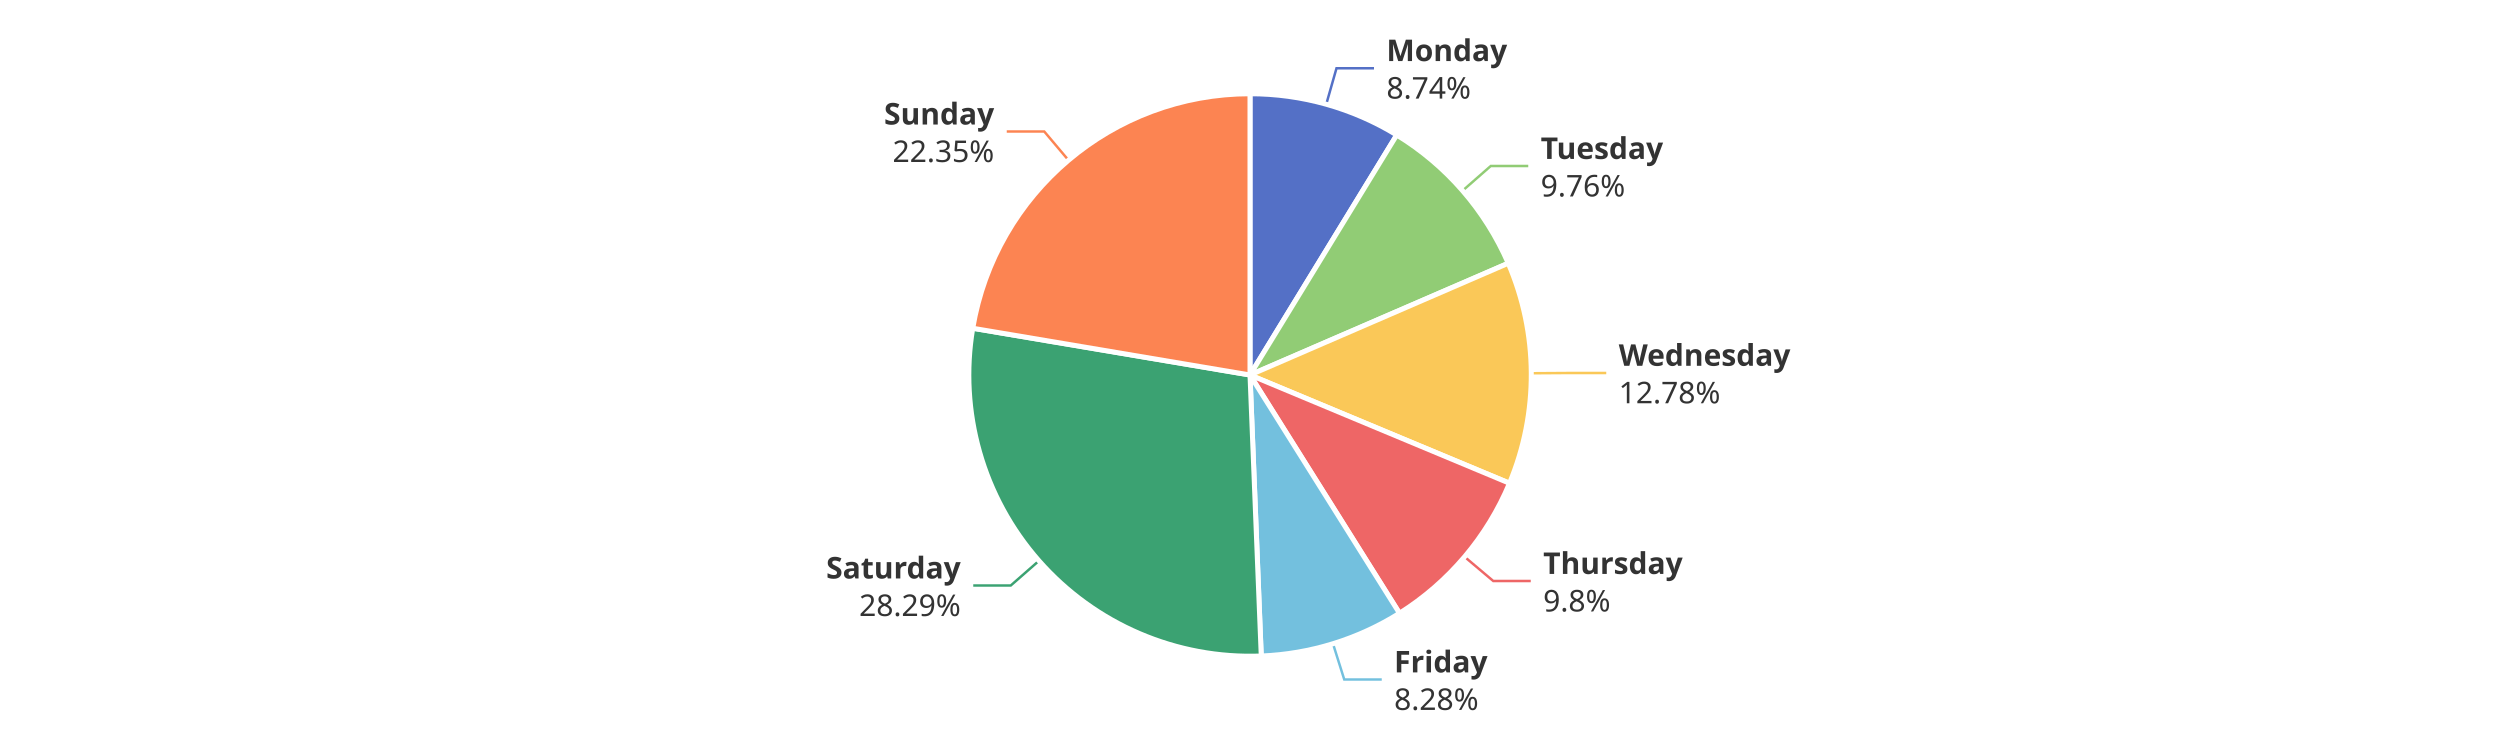
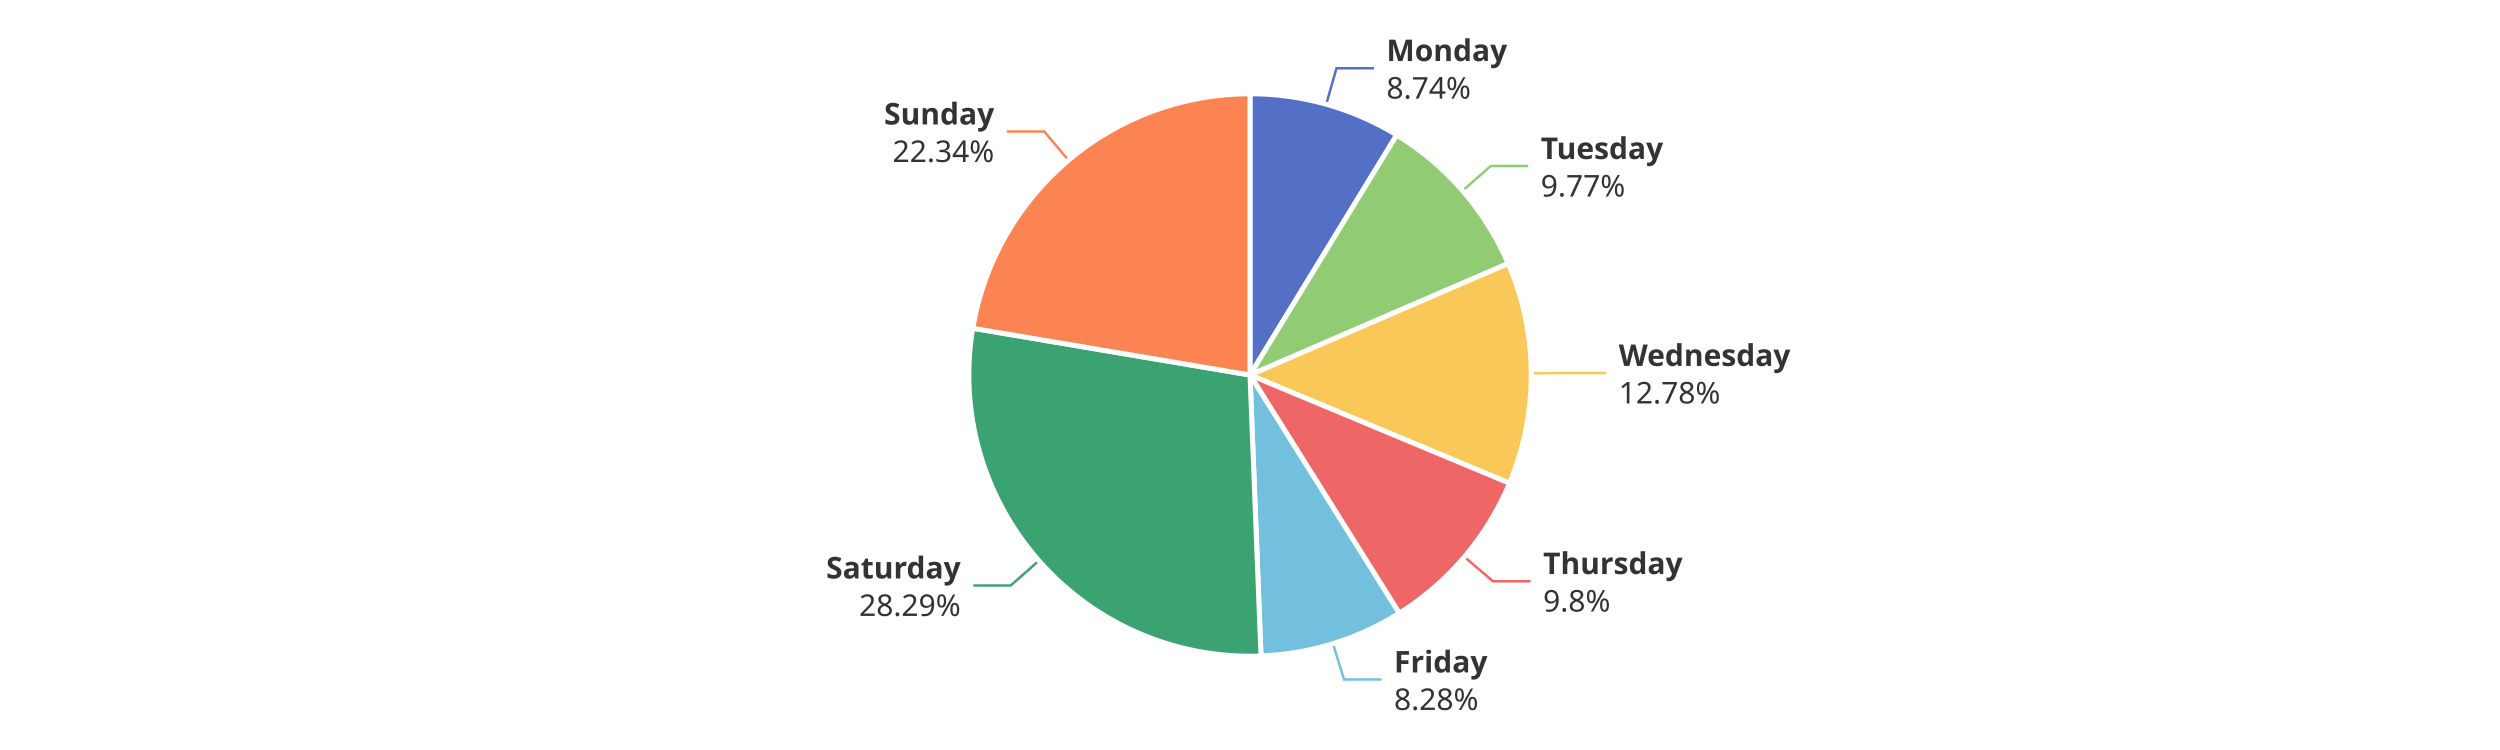
<svg xmlns="http://www.w3.org/2000/svg" width="1000" height="300" version="1.1" baseProfile="full" viewBox="0 0 1000 300">
  <rect width="1000" height="300" x="0" y="0" id="0" fill="#ffffff" />
  <polyline points="530.5 41.7 534.6 27.3 549.6 27.3" fill="none" stroke="#5470c6" />
  <polyline points="585 76.3 596.3 66.4 611.3 66.4" fill="none" stroke="#91cc75" />
  <polyline points="612.5 149.3 627.5 149.2 642.5 149.2" fill="none" stroke="#fac858" />
-   <polyline points="585.8 222.7 597.3 232.4 612.3 232.4" fill="none" stroke="#ee6666" />
-   <polyline points="533.2 257.5 537.7 271.8 552.7 271.8" fill="none" stroke="#73c0de" />
-   <polyline points="415.6 224.3 404.3 234.2 389.3 234.2" fill="none" stroke="#3ba272" />
+   <polyline points="585.8 222.8 597.2 232.5 612.2 232.5" fill="none" stroke="#ee6666" />
+   <polyline points="533.2 257.5 537.6 271.8 552.6 271.8" fill="none" stroke="#73c0de" />
+   <polyline points="415.5 224.3 404.3 234.2 389.3 234.2" fill="none" stroke="#3ba272" />
  <polyline points="427.4 64.1 417.7 52.6 402.7 52.6" fill="none" stroke="#fc8452" />
  <path d="M500 37.5A112.5 112.5 0 0 1 558.7 54L500 150Z" fill="#5470c6" stroke="#fff" stroke-width="2" stroke-linejoin="round" />
-   <path d="M558.7 54A112.5 112.5 0 0 1 603.3 105.3L500 150Z" fill="#91cc75" stroke="#fff" stroke-width="2" stroke-linejoin="round" />
-   <path d="M603.3 105.3A112.5 112.5 0 0 1 603.8 193.3L500 150Z" fill="#fac858" stroke="#fff" stroke-width="2" stroke-linejoin="round" />
-   <path d="M603.8 193.3A112.5 112.5 0 0 1 559.8 245.3L500 150Z" fill="#ee6666" stroke="#fff" stroke-width="2" stroke-linejoin="round" />
-   <path d="M559.8 245.3A112.5 112.5 0 0 1 504.5 262.4L500 150Z" fill="#73c0de" stroke="#fff" stroke-width="2" stroke-linejoin="round" />
-   <path d="M504.5 262.4A112.5 112.5 0 0 1 389.1 131.3L500 150Z" fill="#3ba272" stroke="#fff" stroke-width="2" stroke-linejoin="round" />
+   <path d="M558.7 54A112.5 112.5 0 0 1 603.3 105.4L500 150Z" fill="#91cc75" stroke="#fff" stroke-width="2" stroke-linejoin="round" />
+   <path d="M603.3 105.4A112.5 112.5 0 0 1 603.8 193.3L500 150Z" fill="#fac858" stroke="#fff" stroke-width="2" stroke-linejoin="round" />
+   <path d="M603.8 193.3A112.5 112.5 0 0 1 559.7 245.3L500 150Z" fill="#ee6666" stroke="#fff" stroke-width="2" stroke-linejoin="round" />
+   <path d="M559.7 245.3A112.5 112.5 0 0 1 504.4 262.4L500 150Z" fill="#73c0de" stroke="#fff" stroke-width="2" stroke-linejoin="round" />
+   <path d="M504.4 262.4A112.5 112.5 0 0 1 389.1 131.3L500 150Z" fill="#3ba272" stroke="#fff" stroke-width="2" stroke-linejoin="round" />
  <path d="M389.1 131.3A112.5 112.5 0 0 1 500 37.5L500 150Z" fill="#fc8452" stroke="#fff" stroke-width="2" stroke-linejoin="round" />
-   <path d="M0 -15l42.8 0l0 30l-42.8 0Z" transform="translate(554.5768 27.278)" fill="none" />
-   <text dominant-baseline="central" text-anchor="start" style="font-size:12px;font-family:sans-serif;font-weight:bold;" y="-7.5" transform="translate(554.5768 27.278)" fill="#333" stroke="rgb(255,255,255)" stroke-width="2" paint-order="stroke" stroke-miterlimit="2">Monday</text>
-   <text dominant-baseline="central" text-anchor="start" style="font-size:12px;font-family:sans-serif;" y="7.5" transform="translate(554.5768 27.278)" fill="#333" stroke="rgb(255,255,255)" stroke-width="2" paint-order="stroke" stroke-miterlimit="2">8.74%</text>
-   <path d="M0 -15l46.2 0l0 30l-46.2 0Z" transform="translate(616.2865 66.4227)" fill="none" />
-   <text dominant-baseline="central" text-anchor="start" style="font-size:12px;font-family:sans-serif;font-weight:bold;" y="-7.5" transform="translate(616.2865 66.4227)" fill="#333" stroke="rgb(255,255,255)" stroke-width="2" paint-order="stroke" stroke-miterlimit="2">Tuesday</text>
-   <text dominant-baseline="central" text-anchor="start" style="font-size:12px;font-family:sans-serif;" y="7.5" transform="translate(616.2865 66.4227)" fill="#333" stroke="rgb(255,255,255)" stroke-width="2" paint-order="stroke" stroke-miterlimit="2">9.76%</text>
-   <path d="M0 -15l63.6 0l0 30l-63.6 0Z" transform="translate(647.4972 149.1587)" fill="none" />
-   <text dominant-baseline="central" text-anchor="start" style="font-size:12px;font-family:sans-serif;font-weight:bold;" y="-7.5" transform="translate(647.4972 149.1587)" fill="#333" stroke="rgb(255,255,255)" stroke-width="2" paint-order="stroke" stroke-miterlimit="2">Wednesday</text>
-   <text dominant-baseline="central" text-anchor="start" style="font-size:12px;font-family:sans-serif;" y="7.5" transform="translate(647.4972 149.1587)" fill="#333" stroke="rgb(255,255,255)" stroke-width="2" paint-order="stroke" stroke-miterlimit="2">12.78%</text>
-   <path d="M0 -15l50.2 0l0 30l-50.2 0Z" transform="translate(617.2775 232.4217)" fill="none" />
-   <text dominant-baseline="central" text-anchor="start" style="font-size:12px;font-family:sans-serif;font-weight:bold;" y="-7.5" transform="translate(617.2775 232.4217)" fill="#333" stroke="rgb(255,255,255)" stroke-width="2" paint-order="stroke" stroke-miterlimit="2">Thursday</text>
-   <text dominant-baseline="central" text-anchor="start" style="font-size:12px;font-family:sans-serif;" y="7.5" transform="translate(617.2775 232.4217)" fill="#333" stroke="rgb(255,255,255)" stroke-width="2" paint-order="stroke" stroke-miterlimit="2">9.8%</text>
-   <path d="M0 -15l34.2 0l0 30l-34.2 0Z" transform="translate(557.6506 271.8141)" fill="none" />
-   <text dominant-baseline="central" text-anchor="start" style="font-size:12px;font-family:sans-serif;font-weight:bold;" y="-7.5" transform="translate(557.6506 271.8141)" fill="#333" stroke="rgb(255,255,255)" stroke-width="2" paint-order="stroke" stroke-miterlimit="2">Friday</text>
-   <text dominant-baseline="central" text-anchor="start" style="font-size:12px;font-family:sans-serif;" y="7.5" transform="translate(557.6506 271.8141)" fill="#333" stroke="rgb(255,255,255)" stroke-width="2" paint-order="stroke" stroke-miterlimit="2">8.28%</text>
-   <path d="M-48.2 -15l48.2 0l0 30l-48.2 0Z" transform="translate(384.2936 234.2409)" fill="none" />
-   <text dominant-baseline="central" text-anchor="end" style="font-size:12px;font-family:sans-serif;font-weight:bold;" y="-7.5" transform="translate(384.2936 234.2409)" fill="#333" stroke="rgb(255,255,255)" stroke-width="2" paint-order="stroke" stroke-miterlimit="2">Saturday</text>
-   <text dominant-baseline="central" text-anchor="end" style="font-size:12px;font-family:sans-serif;" y="7.5" transform="translate(384.2936 234.2409)" fill="#333" stroke="rgb(255,255,255)" stroke-width="2" paint-order="stroke" stroke-miterlimit="2">28.29%</text>
-   <path d="M-40.9 -15l40.9 0l0 30l-40.9 0Z" transform="translate(397.6701 52.6448)" fill="none" />
-   <text dominant-baseline="central" text-anchor="end" style="font-size:12px;font-family:sans-serif;font-weight:bold;" y="-7.5" transform="translate(397.6701 52.6448)" fill="#333" stroke="rgb(255,255,255)" stroke-width="2" paint-order="stroke" stroke-miterlimit="2">Sunday</text>
-   <text dominant-baseline="central" text-anchor="end" style="font-size:12px;font-family:sans-serif;" y="7.5" transform="translate(397.6701 52.6448)" fill="#333" stroke="rgb(255,255,255)" stroke-width="2" paint-order="stroke" stroke-miterlimit="2">22.35%</text>
+   <path d="M0 -15l42.8 0l0 30l-42.8 0Z" transform="translate(554.5735 27.277)" fill="none" />
+   <text dominant-baseline="central" text-anchor="start" style="font-size:12px;font-family:sans-serif;font-weight:bold;" y="-7.5" transform="translate(554.5735 27.277)" fill="#333" stroke="rgb(255,255,255)" stroke-width="2" paint-order="stroke" stroke-miterlimit="2">Monday</text>
+   <text dominant-baseline="central" text-anchor="start" style="font-size:12px;font-family:sans-serif;" y="7.5" transform="translate(554.5735 27.277)" fill="#333" stroke="rgb(255,255,255)" stroke-width="2" paint-order="stroke" stroke-miterlimit="2">8.74%</text>
+   <path d="M0 -15l46.2 0l0 30l-46.2 0Z" transform="translate(616.3056 66.4447)" fill="none" />
+   <text dominant-baseline="central" text-anchor="start" style="font-size:12px;font-family:sans-serif;font-weight:bold;" y="-7.5" transform="translate(616.3056 66.4447)" fill="#333" stroke="rgb(255,255,255)" stroke-width="2" paint-order="stroke" stroke-miterlimit="2">Tuesday</text>
+   <text dominant-baseline="central" text-anchor="start" style="font-size:12px;font-family:sans-serif;" y="7.5" transform="translate(616.3056 66.4447)" fill="#333" stroke="rgb(255,255,255)" stroke-width="2" paint-order="stroke" stroke-miterlimit="2">9.77%</text>
+   <path d="M0 -15l63.6 0l0 30l-63.6 0Z" transform="translate(647.4976 149.2188)" fill="none" />
+   <text dominant-baseline="central" text-anchor="start" style="font-size:12px;font-family:sans-serif;font-weight:bold;" y="-7.5" transform="translate(647.4976 149.2188)" fill="#333" stroke="rgb(255,255,255)" stroke-width="2" paint-order="stroke" stroke-miterlimit="2">Wednesday</text>
+   <text dominant-baseline="central" text-anchor="start" style="font-size:12px;font-family:sans-serif;" y="7.5" transform="translate(647.4976 149.2188)" fill="#333" stroke="rgb(255,255,255)" stroke-width="2" paint-order="stroke" stroke-miterlimit="2">12.78%</text>
+   <path d="M0 -15l50.2 0l0 30l-50.2 0Z" transform="translate(617.2445 232.4607)" fill="none" />
+   <text dominant-baseline="central" text-anchor="start" style="font-size:12px;font-family:sans-serif;font-weight:bold;" y="-7.5" transform="translate(617.2445 232.4607)" fill="#333" stroke="rgb(255,255,255)" stroke-width="2" paint-order="stroke" stroke-miterlimit="2">Thursday</text>
+   <text dominant-baseline="central" text-anchor="start" style="font-size:12px;font-family:sans-serif;" y="7.5" transform="translate(617.2445 232.4607)" fill="#333" stroke="rgb(255,255,255)" stroke-width="2" paint-order="stroke" stroke-miterlimit="2">9.8%</text>
+   <path d="M0 -15l34.2 0l0 30l-34.2 0Z" transform="translate(557.6086 271.8271)" fill="none" />
+   <text dominant-baseline="central" text-anchor="start" style="font-size:12px;font-family:sans-serif;font-weight:bold;" y="-7.5" transform="translate(557.6086 271.8271)" fill="#333" stroke="rgb(255,255,255)" stroke-width="2" paint-order="stroke" stroke-miterlimit="2">Friday</text>
+   <text dominant-baseline="central" text-anchor="start" style="font-size:12px;font-family:sans-serif;" y="7.5" transform="translate(557.6086 271.8271)" fill="#333" stroke="rgb(255,255,255)" stroke-width="2" paint-order="stroke" stroke-miterlimit="2">8.28%</text>
+   <path d="M-48.2 -15l48.2 0l0 30l-48.2 0Z" transform="translate(384.2743 234.219)" fill="none" />
+   <text dominant-baseline="central" text-anchor="end" style="font-size:12px;font-family:sans-serif;font-weight:bold;" y="-7.5" transform="translate(384.2743 234.219)" fill="#333" stroke="rgb(255,255,255)" stroke-width="2" paint-order="stroke" stroke-miterlimit="2">Saturday</text>
+   <text dominant-baseline="central" text-anchor="end" style="font-size:12px;font-family:sans-serif;" y="7.5" transform="translate(384.2743 234.219)" fill="#333" stroke="rgb(255,255,255)" stroke-width="2" paint-order="stroke" stroke-miterlimit="2">28.29%</text>
+   <path d="M-40.9 -15l40.9 0l0 30l-40.9 0Z" transform="translate(397.6769 52.639)" fill="none" />
+   <text dominant-baseline="central" text-anchor="end" style="font-size:12px;font-family:sans-serif;font-weight:bold;" y="-7.5" transform="translate(397.6769 52.639)" fill="#333" stroke="rgb(255,255,255)" stroke-width="2" paint-order="stroke" stroke-miterlimit="2">Sunday</text>
+   <text dominant-baseline="central" text-anchor="end" style="font-size:12px;font-family:sans-serif;" y="7.5" transform="translate(397.6769 52.639)" fill="#333" stroke="rgb(255,255,255)" stroke-width="2" paint-order="stroke" stroke-miterlimit="2">22.34%</text>
</svg>
